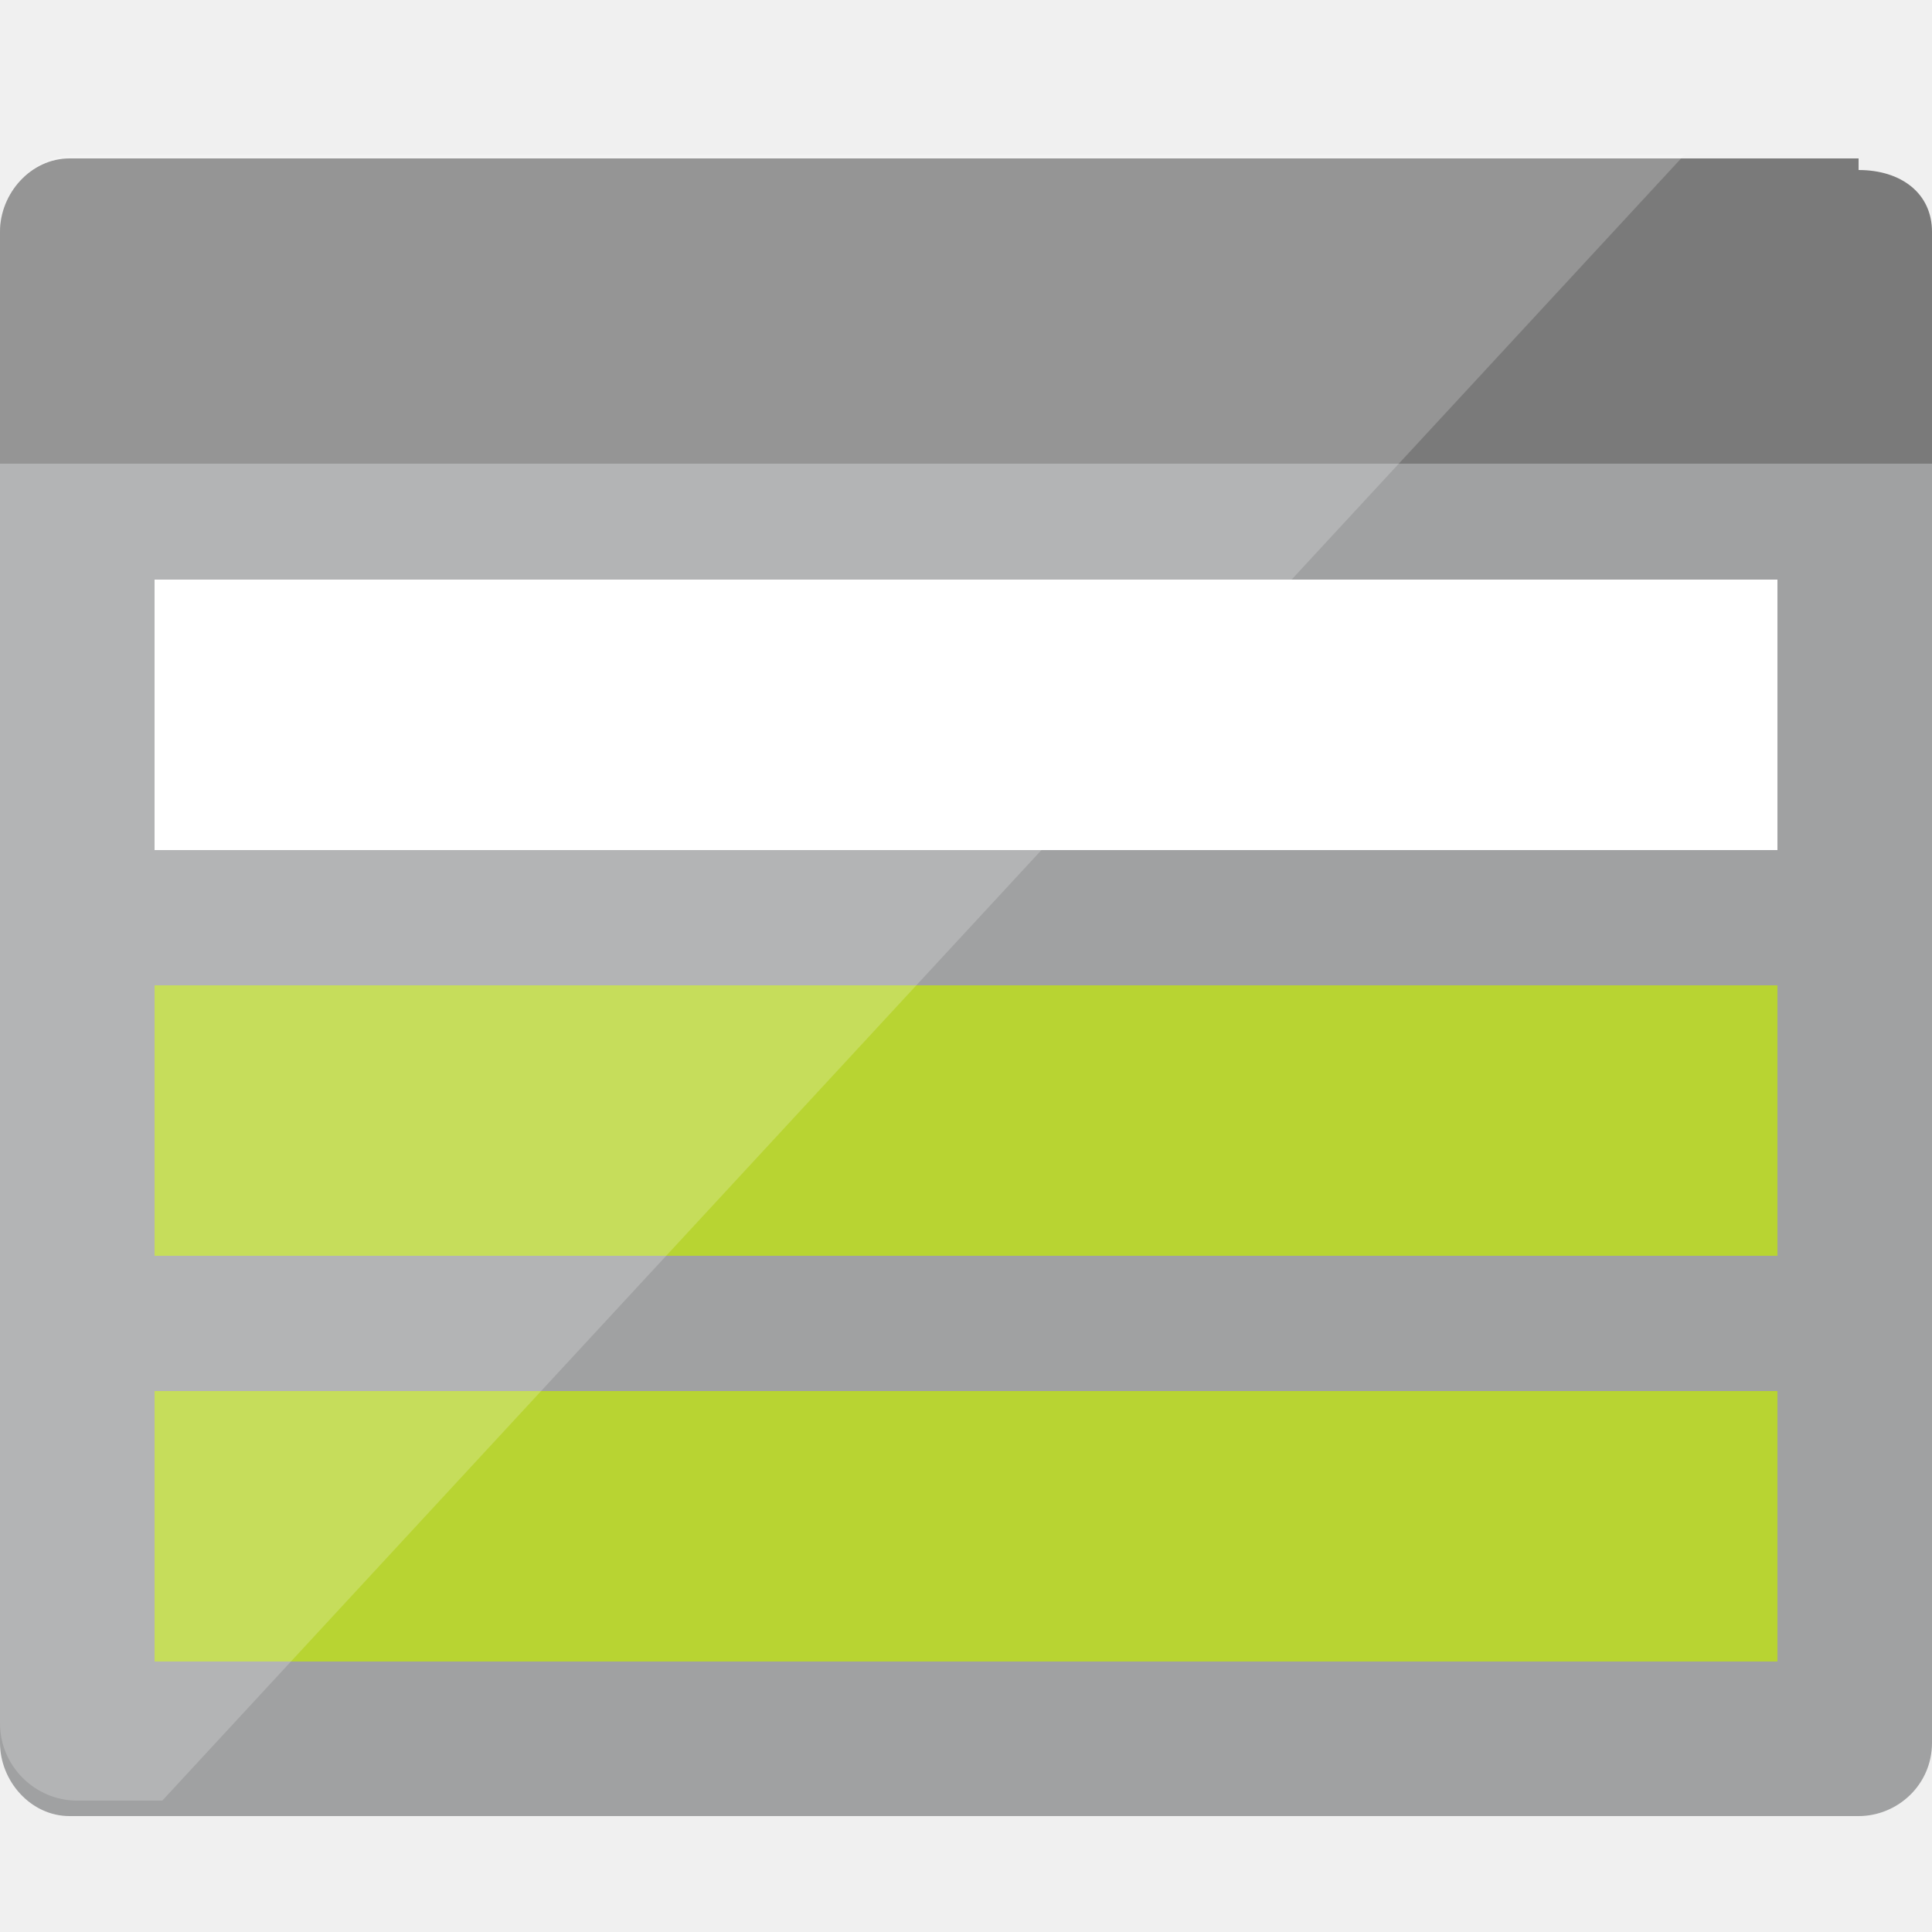
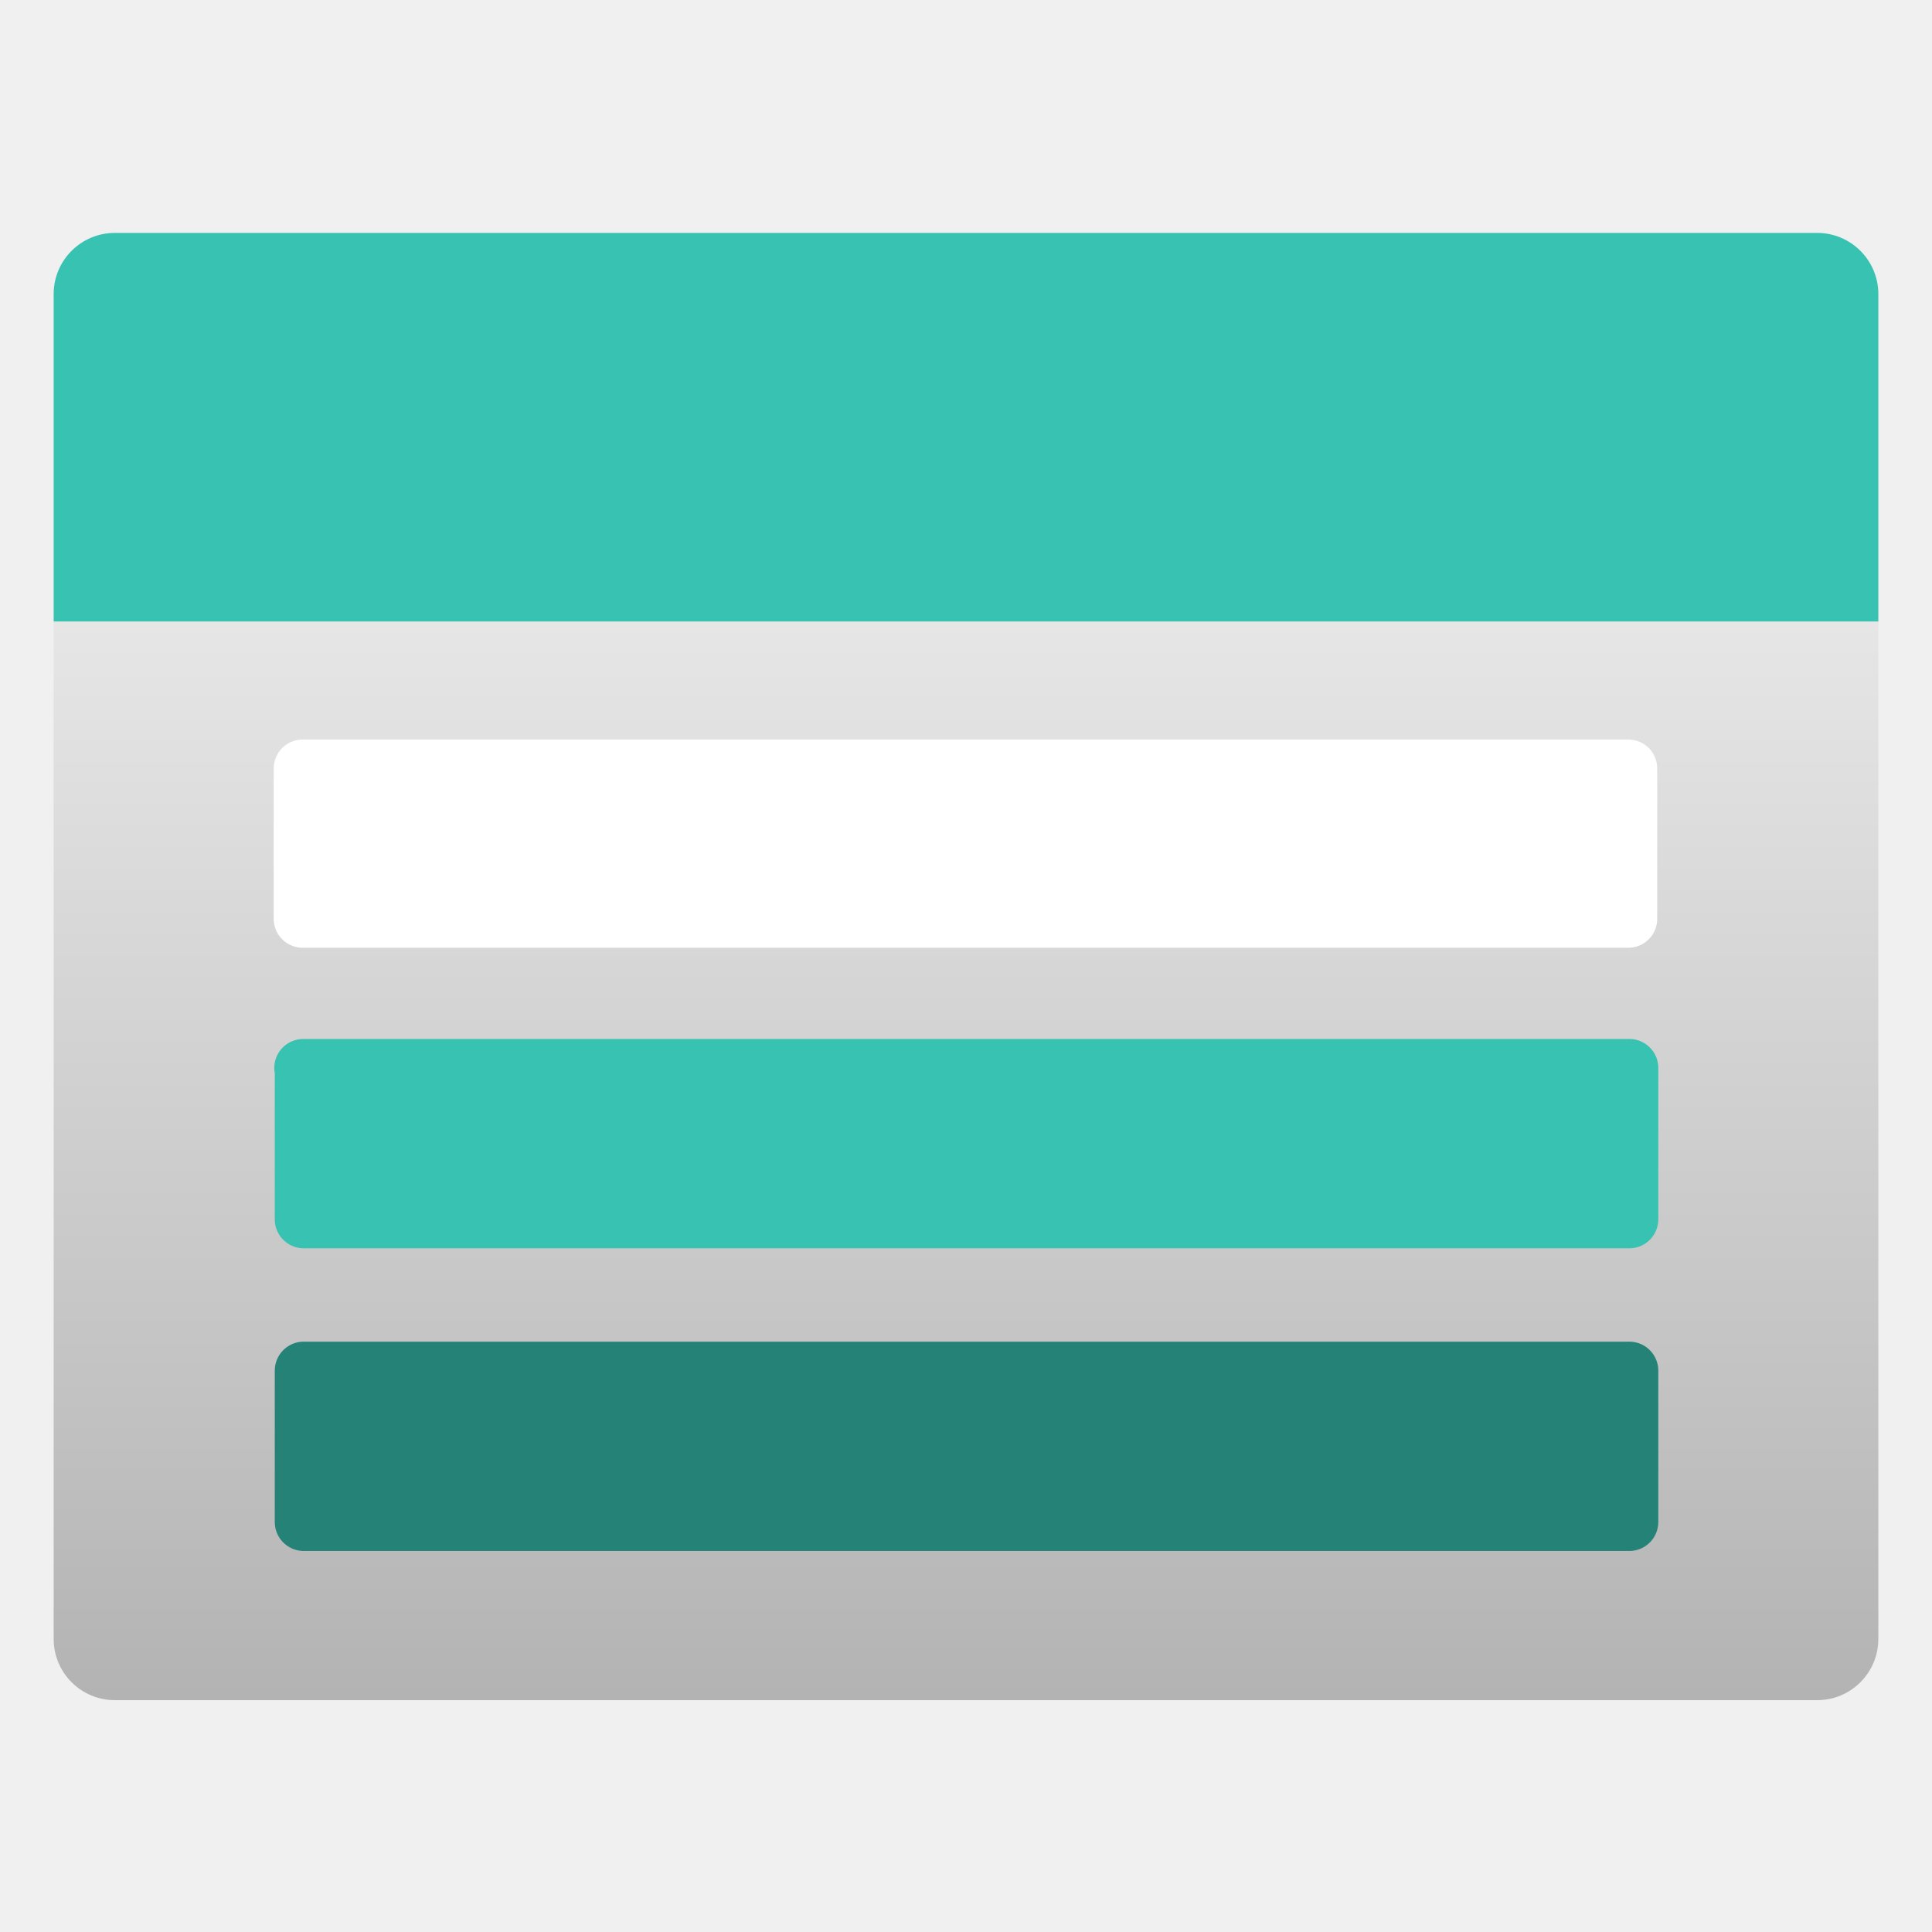
- <svg xmlns="http://www.w3.org/2000/svg" width="50px" height="50px" enable-background="new 0 0 50 50" version="1.1" viewBox="0 0 50 50" xml:space="preserve">
-   <path d="M0,45.1c0,1,0.8,1.9,1.8,1.9h46.3c1,0,1.9-0.8,1.9-1.9V12H0V45.1z" fill="#A0A1A2" />
-   <path d="M48.1,4.1H1.8C0.8,4.1,0,5,0,6v6h50V6c0-1-0.8-1.6-1.9-1.6" fill="#7A7A7A" />
-   <rect x="4" y="25.5" width="42" height="7" fill="#B8D432" />
-   <rect x="4" y="15" width="42" height="7" fill="#fff" />
-   <rect x="4" y="36" width="42" height="7" fill="#B8D432" />
-   <path d="M2,4C0.9,4,0,4.9,0,6v7.3v3.3v28c0,1.1,0.9,2,2,2h2.2L43.6,4H2z" enable-background="new    " fill="#fff" opacity=".2" />
+ <svg viewBox="0 0 18 18" data-islogo="true" class="" role="presentation" focusable="false" id="FxSymbol0-0e6" data-type="63">
+   <g>
+     <defs>
+       <linearGradient id="a06af2a2-274d-4a73-a200-95a0a116ffce" x1="9" y1="15.83" x2="9" y2="5.79" gradientUnits="userSpaceOnUse">
+         <stop offset="0" stop-color="#b3b3b3" />
+         <stop offset=".26" stop-color="#c1c1c1" />
+         <stop offset="1" stop-color="#e6e6e6" />
+       </linearGradient>
+     </defs>
+     <path d="M.5 5.79h17v9.48a.57.57 0 0 1-.57.57H1.07a.57.57 0 0 1-.57-.57V5.79z" fill="url(#a06af2a2-274d-4a73-a200-95a0a116ffce)" />
+     <path d="M1.07 2.17h15.86a.57.57 0 0 1 .57.57v3.05H.5V2.73a.57.57 0 0 1 .57-.56z" fill="#37c2b1" />
+     <path d="M2.81 6.89h12.37a.27.27 0 0 1 .26.27v1.4a.27.27 0 0 1-.26.27H2.81a.27.27 0 0 1-.26-.27v-1.4a.27.27 0 0 1 .26-.27z" style="fill: rgb(255, 255, 255);" />
+     <path d="M2.82 9.68h12.37a.27.27 0 0 1 .26.27v1.41a.27.27 0 0 1-.26.27H2.82a.27.27 0 0 1-.26-.27V10a.27.27 0 0 1 .26-.32z" fill="#37c2b1" />
+     <path d="M2.82 12.5h12.37a.27.27 0 0 1 .26.27v1.41a.27.27 0 0 1-.26.27H2.82a.27.27 0 0 1-.26-.27v-1.41a.27.27 0 0 1 .26-.27z" fill="#258277" />
+   </g>
</svg>
